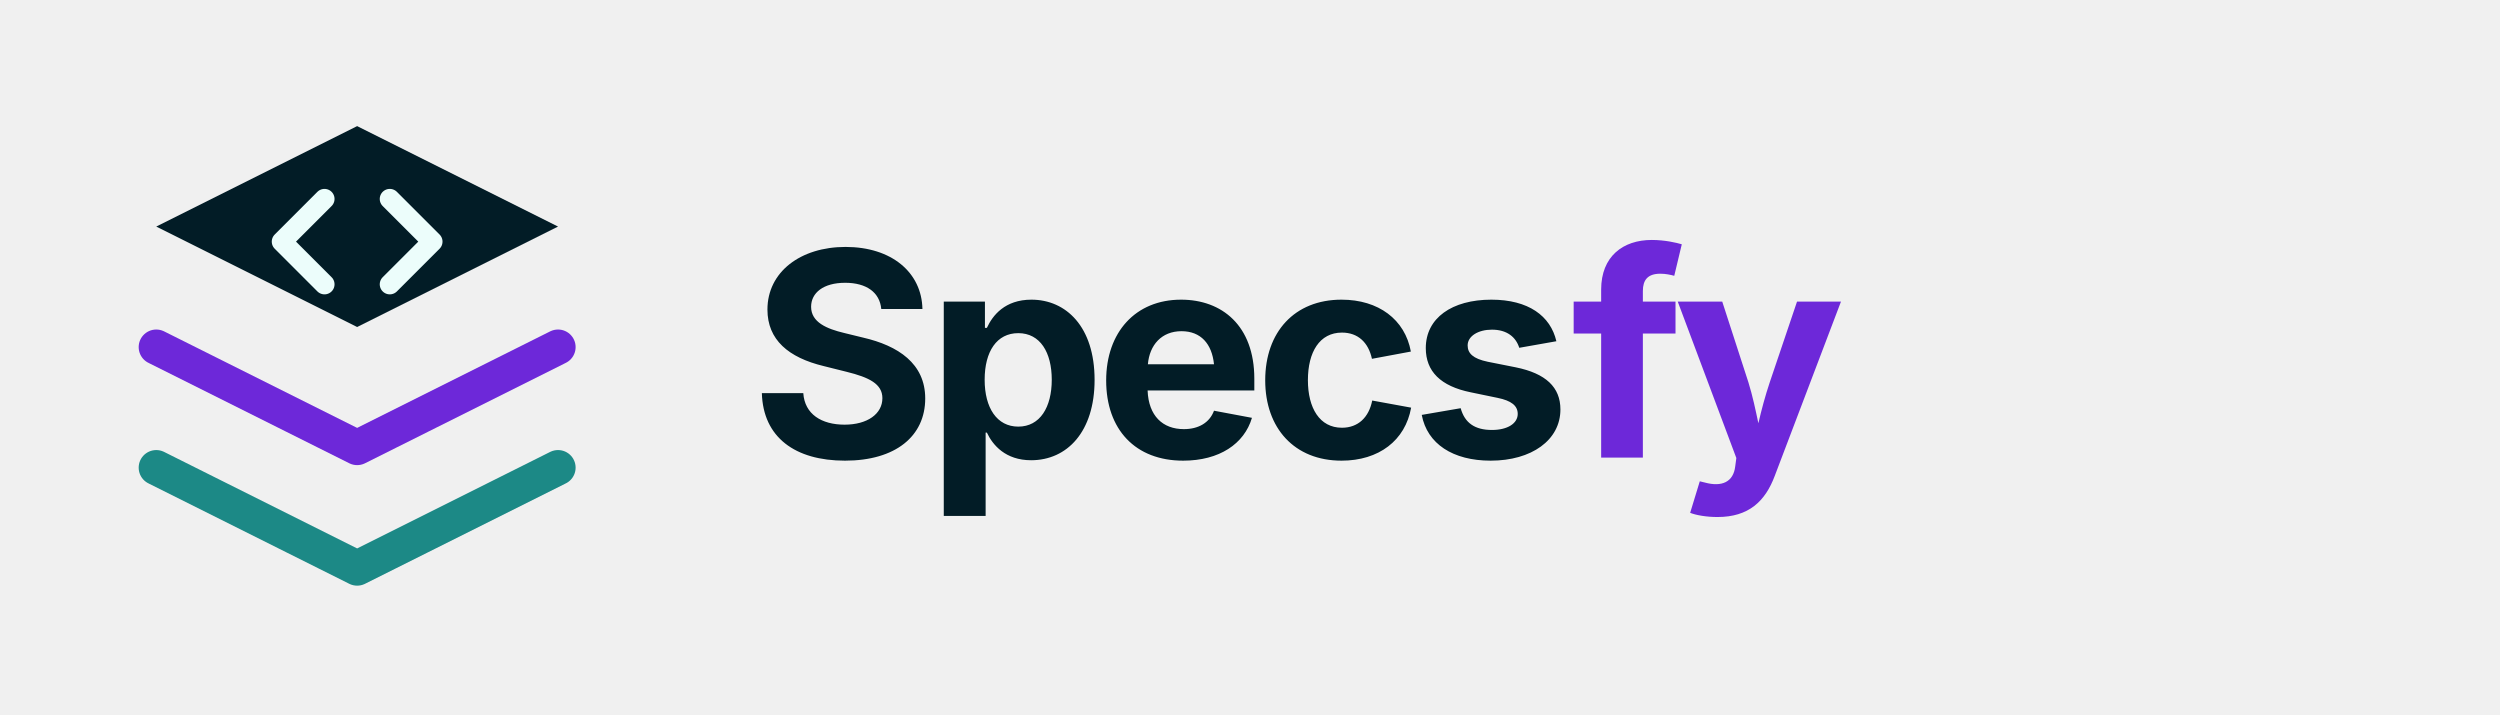
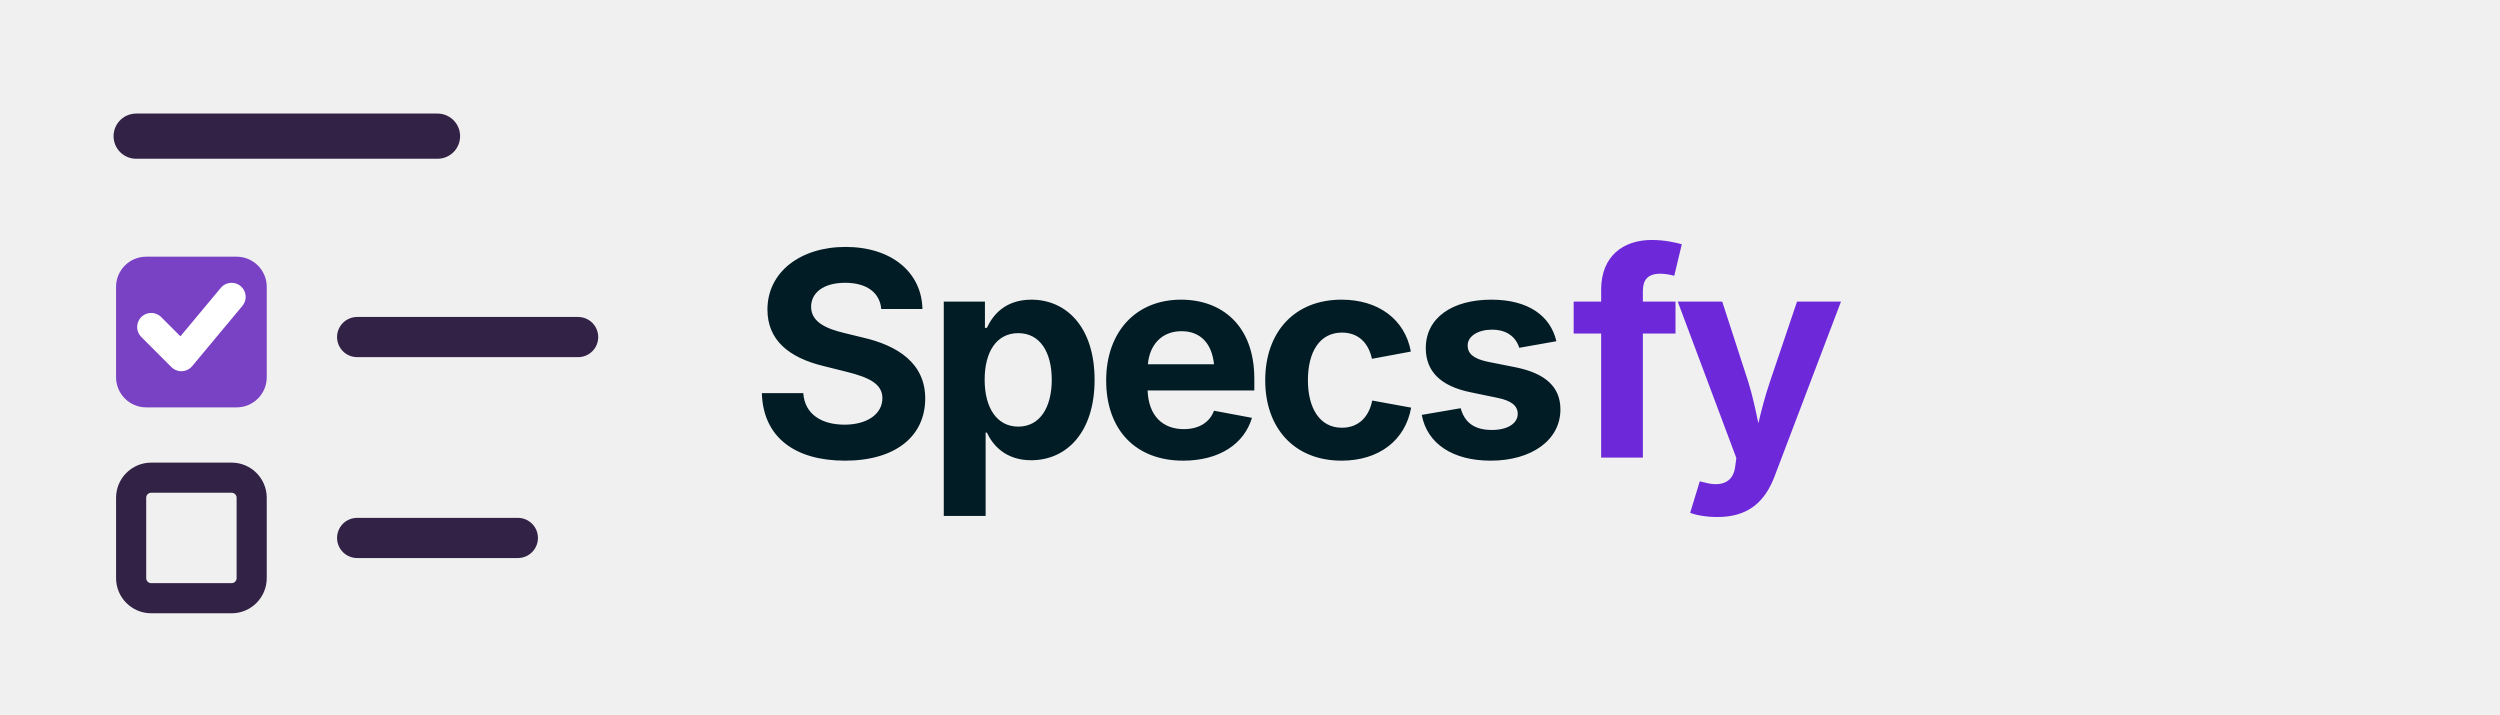
<svg xmlns="http://www.w3.org/2000/svg" width="1120" height="320" viewBox="0 0 1120 320" fill="none" role="img" aria-labelledby="title">
-   <g transform="translate(16 16) scale(.5625)">
-     <path d="M256 72L416 152L256 232L96 152L256 72Z" fill="#021C26" />
-     <path d="M96 248L256 328L416 248" stroke="#6D28D9" stroke-width="28" stroke-linecap="round" stroke-linejoin="round" />
-     <path d="M96 344L256 424L416 344" stroke="#1C8986" stroke-width="28" stroke-linecap="round" stroke-linejoin="round" />
-     <path d="M230 130L196 164L230 198" stroke="#ECFDFB" stroke-width="16" stroke-linecap="round" stroke-linejoin="round" />
-     <path d="M282 130L316 164L282 198" stroke="#ECFDFB" stroke-width="16" stroke-linecap="round" stroke-linejoin="round" />
+   <g transform="translate(16 16) scale(4.5)">
+     <g stroke-linecap="round" stroke-linejoin="round">
+       <path stroke="#322346" stroke-width="4.5" d="M10 10h30" />
+       <rect x="8" y="22" width="15" height="15" rx="3" fill="#7941C3" />
+       <path fill="none" stroke="#FFFFFF" stroke-width="2.8" d="m11.5 29 3 3 5-6" />
+       <rect x="9.5" y="44" width="12" height="12" rx="2" fill="none" stroke="#322346" stroke-width="3" />
+       <path stroke="#322346" stroke-width="4" d="M32 30h22M32 50h16" />
+     </g>
  </g>
  <text x="336" y="205" fill="#021C26" font-family="Manrope, Inter, Arial, sans-serif" font-size="128" font-weight="750" letter-spacing="-5">Specs<tspan fill="#6D28D9">fy</tspan>
  </text>
</svg>
